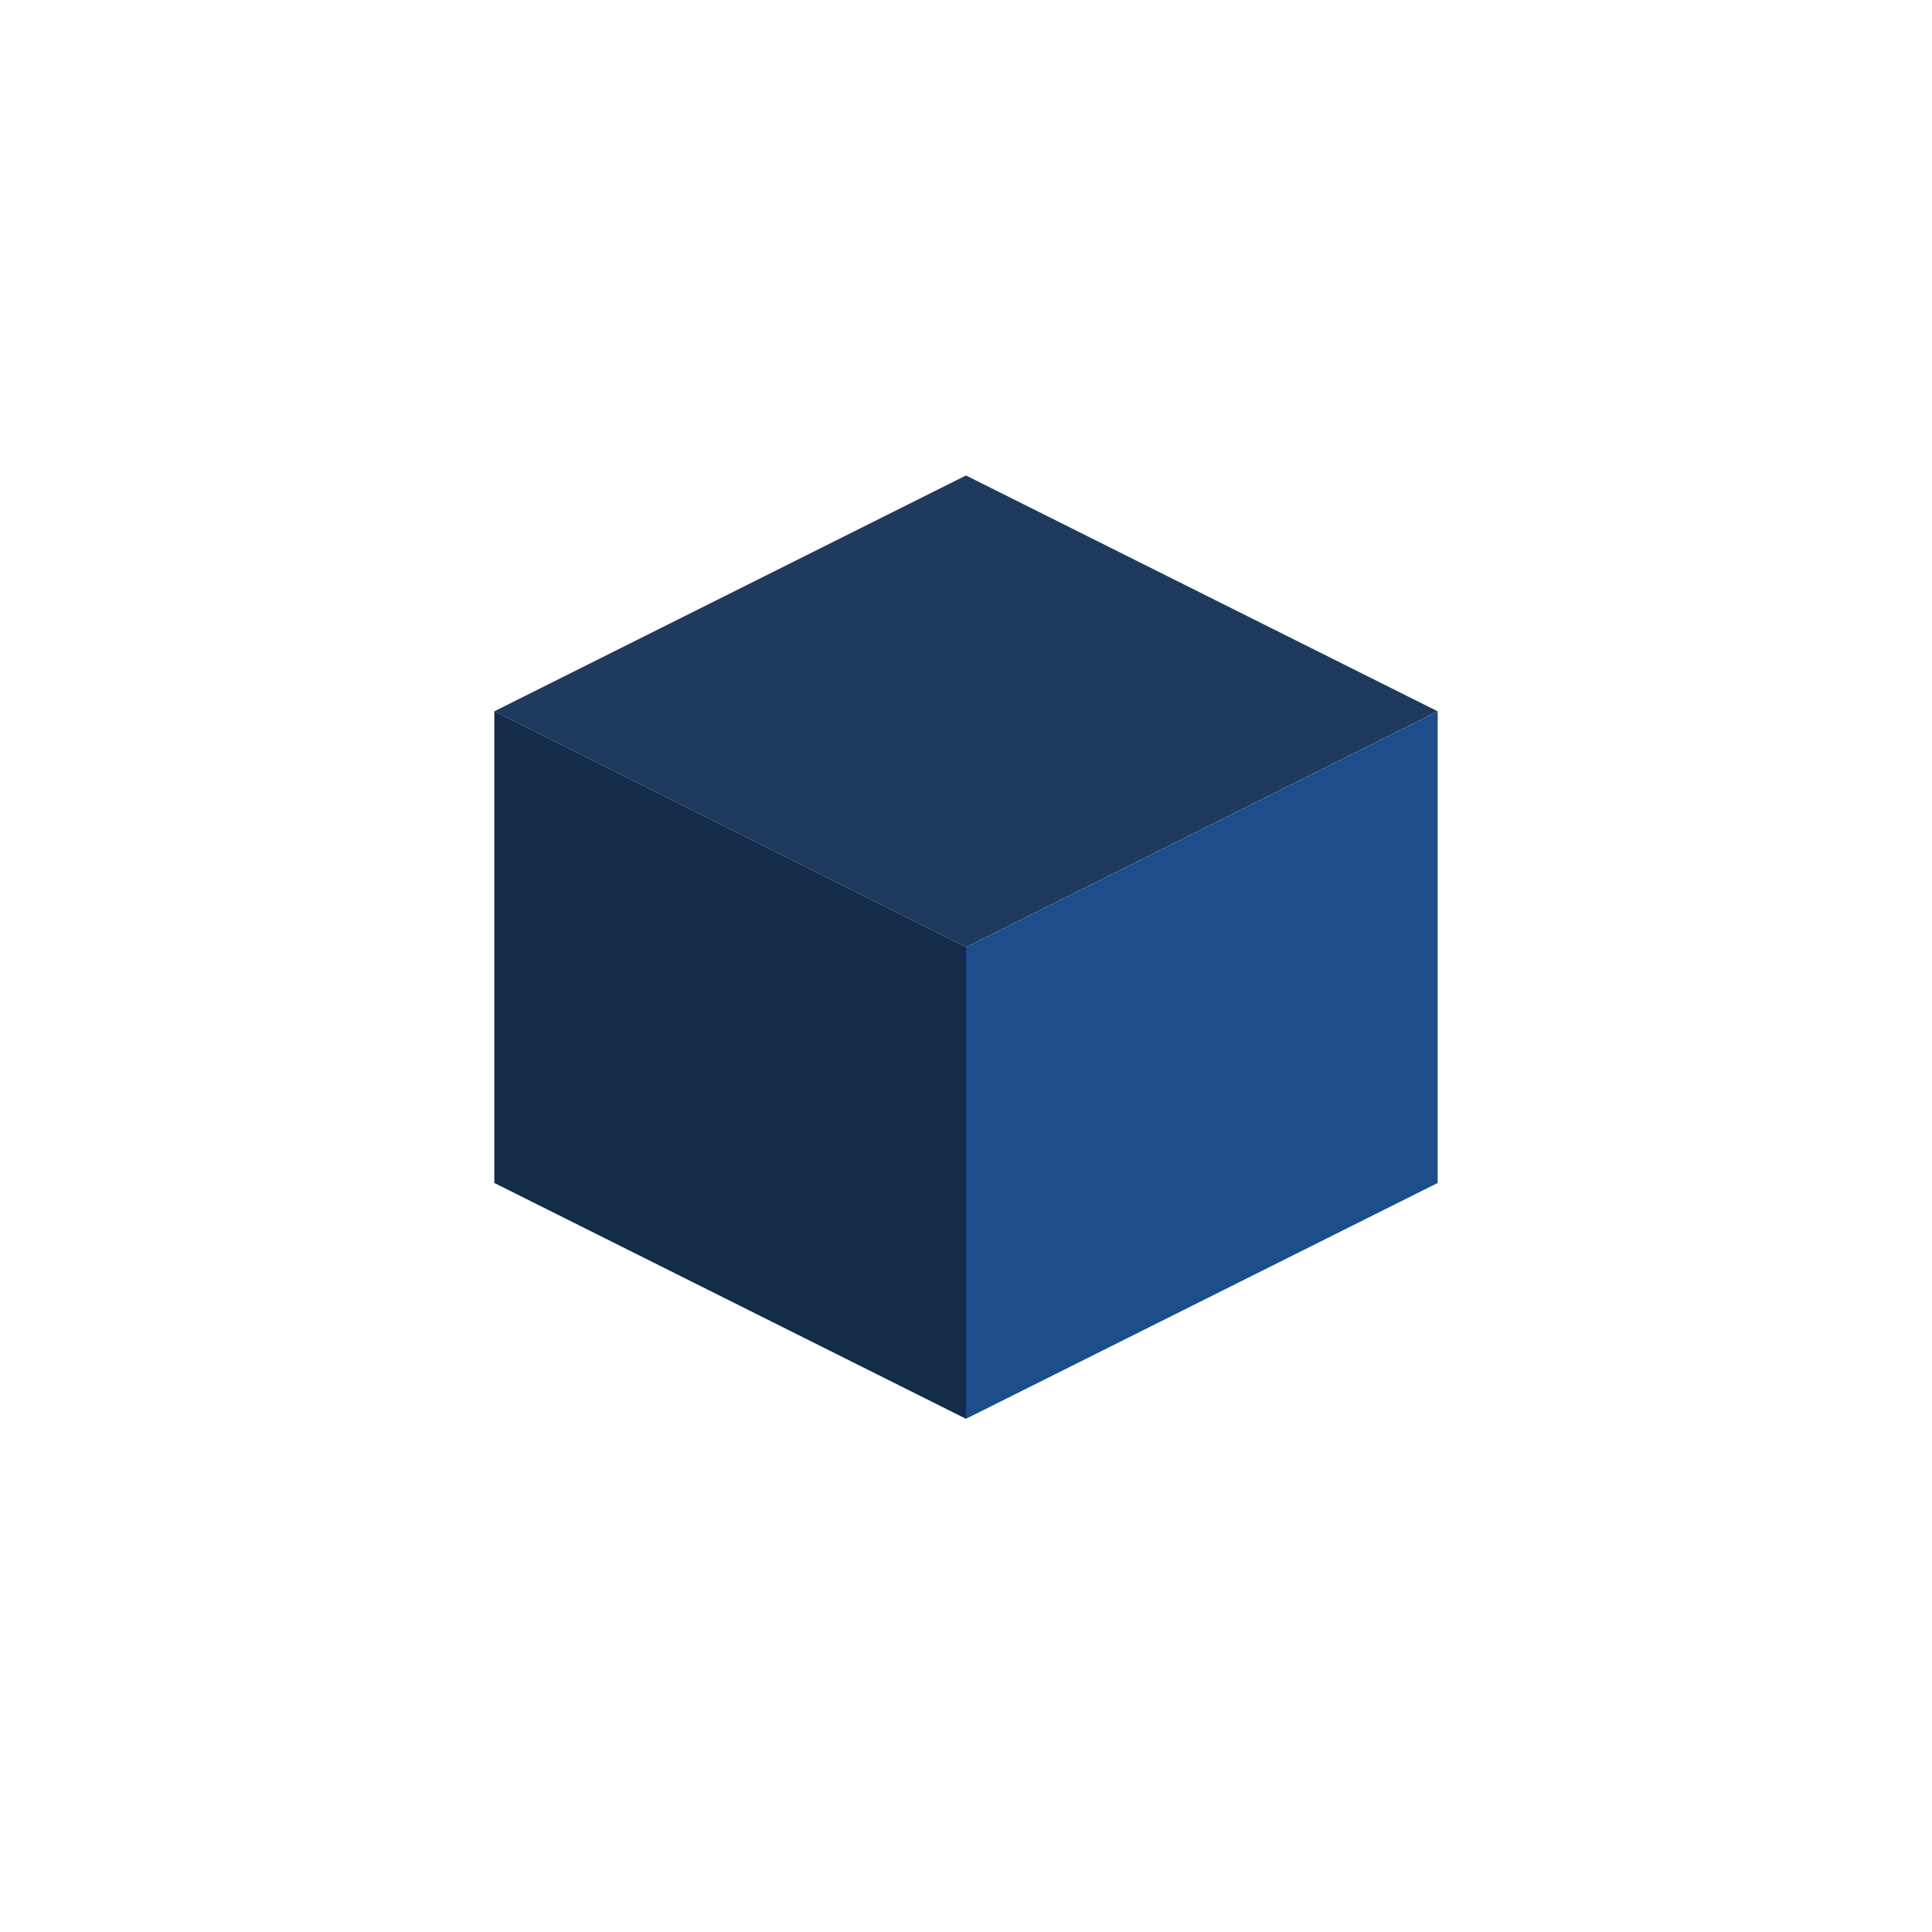
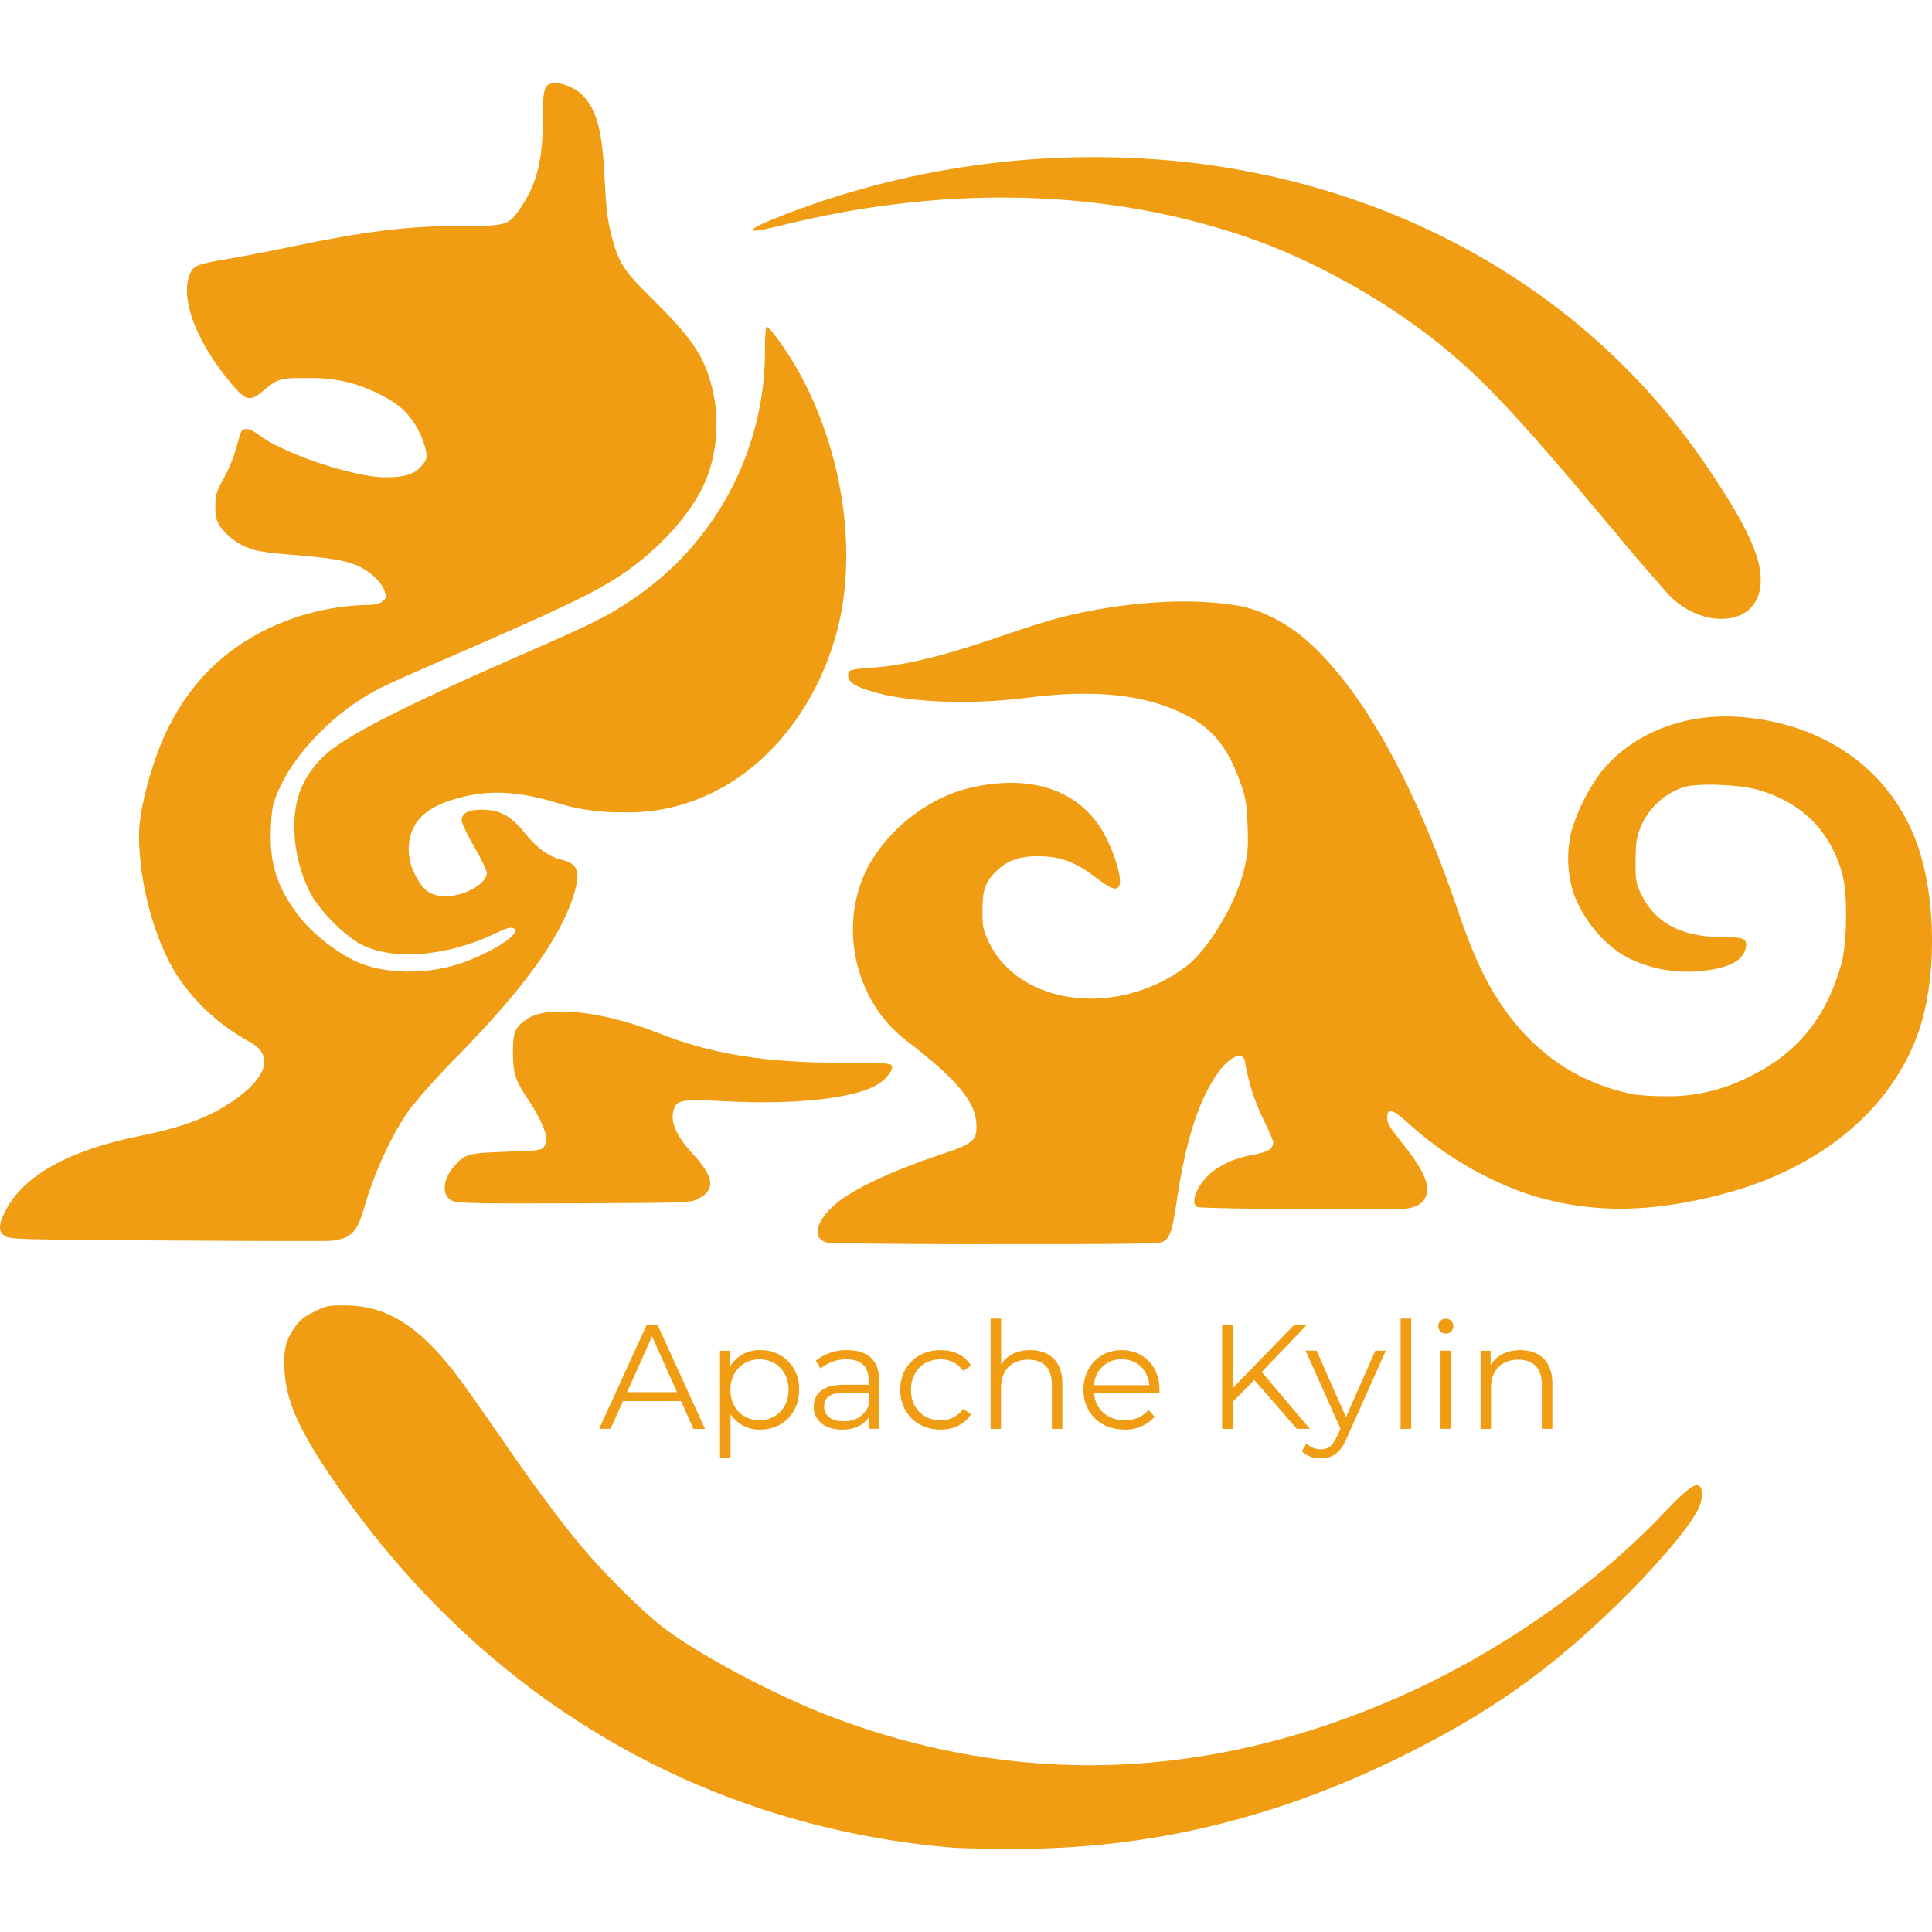
- <svg xmlns="http://www.w3.org/2000/svg" width="200" height="200" class="icon" viewBox="0 0 1024 1024">
-   <path fill="#1E3A5F" d="M512 252L762 377L512 502L262 377Z" />
-   <path fill="#152B4A" d="M262 377L512 502L512 752L262 627Z" />
-   <path fill="#1E4D8C" d="M512 502L762 377L762 627L512 752Z" />
+ <svg xmlns="http://www.w3.org/2000/svg" fill="#F09D13" role="img" viewBox="0 0 24 24">
+   <path d="M8.033 16.459l-.59 1.29h.142l.155-.344h.72l.154.345h.144l-.59-1.291h-.135zm-.243.835l.31-.694.31.694h-.62zm1.154-.515v1.328h.131v-.54a.424.424 0 0 0 .369.192c.277 0 .483-.2.483-.494a.47.47 0 0 0-.483-.493.42.42 0 0 0-.374.2v-.192h-.126zm.49.107c.205 0 .362.153.362.378 0 .227-.157.379-.361.379-.207 0-.362-.152-.362-.379 0-.224.155-.378.362-.378zm1.487.864v-.602c0-.25-.142-.376-.392-.376a.616.616 0 0 0-.395.13l.059.099a.494.494 0 0 1 .323-.115c.18 0 .274.09.274.257v.059h-.308c-.278 0-.374.125-.374.275 0 .167.135.282.354.282.16 0 .275-.061.334-.16v.15h.125zm-.13-.292c-.052.128-.161.198-.309.198-.154 0-.245-.07-.245-.183 0-.1.06-.173.25-.173h.303v.158zm.525-.193c0 .228.155.378.367.378a.328.328 0 0 0 .282-.142l.098.066c-.077.125-.216.192-.38.192-.29 0-.5-.205-.5-.494 0-.29.21-.493.5-.493.164 0 .303.065.38.192l-.098.066a.33.33 0 0 0-.282-.144c-.212 0-.367.152-.367.379zm1.12-.884v.568c.072-.112.199-.177.363-.177.236 0 .398.137.398.415v.563h-.13v-.55c0-.205-.108-.31-.292-.31-.208 0-.34.13-.34.35v.51h-.13v-1.37h.13zm1.968.884c0-.292-.198-.493-.47-.493-.274 0-.475.205-.475.493 0 .287.207.494.51.494a.477.477 0 0 0 .374-.159l-.074-.085a.382.382 0 0 1-.297.128c-.212 0-.367-.135-.382-.338h.812l.002-.04zm-.814-.058a.337.337 0 0 1 .343-.322c.19 0 .329.132.345.322h-.688zm1.728-.748v.78l.758-.78h.157l-.559.584.598.707h-.162l-.528-.607-.264.267v.34h-.136v-1.291h.136zm1.292 1.383l.042-.094-.433-.969h.136l.365.825.365-.825h.13l-.486 1.087c-.08.19-.184.25-.322.25a.332.332 0 0 1-.236-.088l.06-.098a.243.243 0 0 0 .178.074c.086 0 .145-.04.2-.162zm.92-1.461v1.369h-.131v-1.37h.13zm.365.398h.13v.97h-.13v-.97zm.066-.212a.095.095 0 0 1-.095-.094c0-.05.042-.092.095-.092a.093.093 0 1 1 0 .186zm.556.212v.18c.07-.119.2-.187.369-.187.236 0 .398.137.398.415v.562h-.131v-.55c0-.204-.107-.309-.291-.309-.209 0-.34.13-.34.35v.51h-.13v-.97h.125zM2.086 15.41C.264 15.4.124 15.395.063 15.356c-.084-.055-.084-.137-.002-.302.223-.448.78-.76 1.676-.943.575-.116.917-.252 1.23-.487.374-.281.418-.538.12-.69a2.52 2.52 0 0 1-.868-.786c-.294-.447-.492-1.162-.492-1.778 0-.321.168-.938.36-1.323.282-.565.68-.963 1.236-1.235a3.043 3.043 0 0 1 1.25-.298c.085 0 .142-.014.178-.044.05-.04.052-.051.026-.13-.04-.119-.206-.266-.373-.328-.156-.058-.332-.085-.807-.122-.18-.013-.38-.04-.444-.06a.788.788 0 0 1-.411-.28c-.057-.085-.067-.126-.067-.259 0-.14.011-.179.098-.338.092-.168.13-.267.2-.522.023-.086.037-.102.09-.102.033 0 .1.031.148.07.292.23 1.183.53 1.571.53.246 0 .361-.035.453-.14.064-.073.071-.095.058-.181a1.036 1.036 0 0 0-.268-.502c-.14-.14-.426-.285-.694-.355a1.921 1.921 0 0 0-.504-.054c-.345-.004-.373.004-.563.163-.158.132-.21.12-.386-.089-.441-.522-.646-1.065-.518-1.37.041-.1.095-.121.467-.184.163-.027.498-.091.744-.143.965-.202 1.498-.268 2.164-.267.56.001.585-.006.736-.231.199-.297.271-.585.272-1.088 0-.406.018-.455.162-.455.113 0 .276.08.357.176.16.189.221.439.249 1.012.017.351.035.509.08.686.094.364.146.445.543.837.493.488.64.722.731 1.16.073.352.032.768-.107 1.085-.171.393-.579.845-1.033 1.147-.351.234-.757.427-2.302 1.097-.297.128-.61.27-.696.312-.559.282-1.082.816-1.283 1.31-.058.14-.07.21-.08.443-.016.43.076.72.34 1.07.181.242.53.508.791.606.323.121.776.127 1.154.016.37-.108.797-.361.747-.442-.026-.042-.08-.031-.245.048-.627.299-1.316.344-1.71.112a2.043 2.043 0 0 1-.55-.551c-.228-.386-.3-.932-.173-1.303a1.14 1.14 0 0 1 .313-.468c.24-.233.993-.618 2.46-1.258.868-.38 1.04-.464 1.342-.666a3.719 3.719 0 0 0 1.67-3.135c0-.148.01-.27.021-.27.028 0 .19.216.313.416.627 1.026.843 2.398.54 3.443-.284.978-.948 1.741-1.77 2.034a2.307 2.307 0 0 1-.88.14 2.57 2.57 0 0 1-.852-.13c-.467-.135-.814-.148-1.19-.044-.346.096-.52.235-.588.47a.682.682 0 0 0 .08.518c.086.16.165.215.323.228.234.019.547-.145.547-.287 0-.031-.07-.178-.156-.326-.086-.148-.156-.295-.156-.328 0-.089.084-.133.251-.133.22 0 .36.076.528.284.158.196.301.3.47.34.206.05.235.158.13.476-.175.522-.62 1.133-1.429 1.96a8.642 8.642 0 0 0-.596.66c-.224.319-.44.787-.565 1.224-.087.306-.164.384-.41.412-.039.005-.952.003-2.028-.004zM9.741 2.668a10.68 10.68 0 0 1 5.137-.638c2.634.336 4.891 1.67 6.295 3.72.499.728.699 1.143.7 1.451 0 .346-.242.533-.618.477a.98.98 0 0 1-.508-.271 24.729 24.729 0 0 1-.672-.781c-1.308-1.565-1.733-2.01-2.404-2.516a8.626 8.626 0 0 0-1.856-1.044c-1.82-.713-3.944-.805-6.106-.266-.494.123-.48.067.032-.132zM23.807 12.89c-.359.932-1.224 1.631-2.401 1.942-.939.247-1.7.244-2.46-.01a4.319 4.319 0 0 1-1.42-.84c-.22-.205-.294-.23-.294-.097 0 .067.034.124.18.306.231.285.336.488.316.613-.02.123-.104.19-.261.21-.185.022-2.544.004-2.593-.02-.104-.051.012-.31.203-.45.143-.104.275-.158.492-.199.184-.035.247-.075.247-.157 0-.02-.054-.146-.12-.278a2.606 2.606 0 0 1-.23-.723c-.024-.13-.177-.073-.319.117-.247.331-.419.856-.53 1.623-.056.377-.085.46-.18.502-.048.022-.56.028-2.072.026a104.858 104.858 0 0 1-2.07-.014c-.213-.04-.178-.254.08-.48.21-.184.703-.417 1.303-.616.406-.135.454-.173.452-.36-.002-.29-.235-.573-.873-1.06-.671-.511-.864-1.516-.43-2.235.261-.431.73-.782 1.2-.897.803-.196 1.43.033 1.722.628.11.225.182.477.16.563-.022.089-.093.071-.272-.066-.258-.198-.434-.27-.682-.28-.255-.01-.416.036-.552.16-.158.141-.198.244-.199.508 0 .208.007.242.077.392.377.796 1.599.95 2.453.308.278-.21.623-.788.724-1.216.043-.181.05-.267.04-.528-.009-.267-.02-.342-.082-.519-.155-.445-.343-.685-.672-.855-.503-.26-1.133-.33-1.989-.22-.728.092-1.493.059-1.95-.086-.2-.063-.27-.114-.27-.194 0-.067.023-.074.3-.094.428-.031.896-.147 1.651-.408.248-.086.556-.183.684-.215.783-.198 1.609-.252 2.218-.146.26.045.572.2.811.402.695.588 1.368 1.78 1.913 3.39.168.497.323.839.506 1.117.41.627.958 1.01 1.65 1.155.08.017.28.03.444.029a2.19 2.19 0 0 0 1.002-.235c.608-.289.977-.74 1.163-1.423.068-.25.075-.85.013-1.086-.144-.54-.492-.896-1.038-1.059-.239-.071-.773-.091-.942-.035a.877.877 0 0 0-.537.514c-.044.11-.054.186-.055.4-.002.237.005.278.062.4.174.371.505.547 1.031.548.26 0 .3.02.274.14-.03.136-.178.225-.437.265a1.667 1.667 0 0 1-.986-.13c-.308-.143-.595-.477-.72-.835a1.452 1.452 0 0 1-.021-.76 2.4 2.4 0 0 1 .368-.732c.399-.492 1.06-.746 1.775-.68 1.002.092 1.779.639 2.121 1.494.278.693.288 1.796.022 2.486zm-12.888.57c-.265.18-1.02.268-1.913.22-.547-.028-.6-.019-.639.113-.041.145.034.318.234.535.27.295.291.447.077.562-.098.052-.107.052-1.539.058-1.2.004-1.453 0-1.517-.029-.139-.06-.129-.264.021-.434.133-.15.178-.163.652-.178.387-.012.431-.017.462-.06a.189.189 0 0 0 .033-.095c0-.081-.102-.304-.212-.466-.175-.258-.205-.345-.206-.608-.001-.257.024-.317.175-.42.253-.172.937-.1 1.626.173.67.265 1.328.371 2.309.371.509 0 .585.005.597.038.019.047-.055.15-.16.22zm10.194 5.002c.047.04.038.178-.02.29-.123.242-.518.705-1.008 1.183-.842.821-1.599 1.354-2.673 1.884-1.593.786-3.18 1.16-4.87 1.148a19.02 19.02 0 0 1-.675-.012 10.35 10.35 0 0 1-2.395-.479c-2.186-.718-4.043-2.16-5.4-4.19-.375-.563-.517-.895-.538-1.256-.015-.254.011-.37.12-.531a.539.539 0 0 1 .242-.2c.156-.08.178-.084.396-.083.503.004.899.247 1.353.83.086.11.326.449.535.752.43.628.756 1.068 1.046 1.416.255.306.72.77.976.975.419.334 1.405.863 2.117 1.134 2.32.883 4.7.8 7.069-.247 1.22-.54 2.408-1.364 3.27-2.27.295-.31.4-.39.455-.344z" />
</svg>
